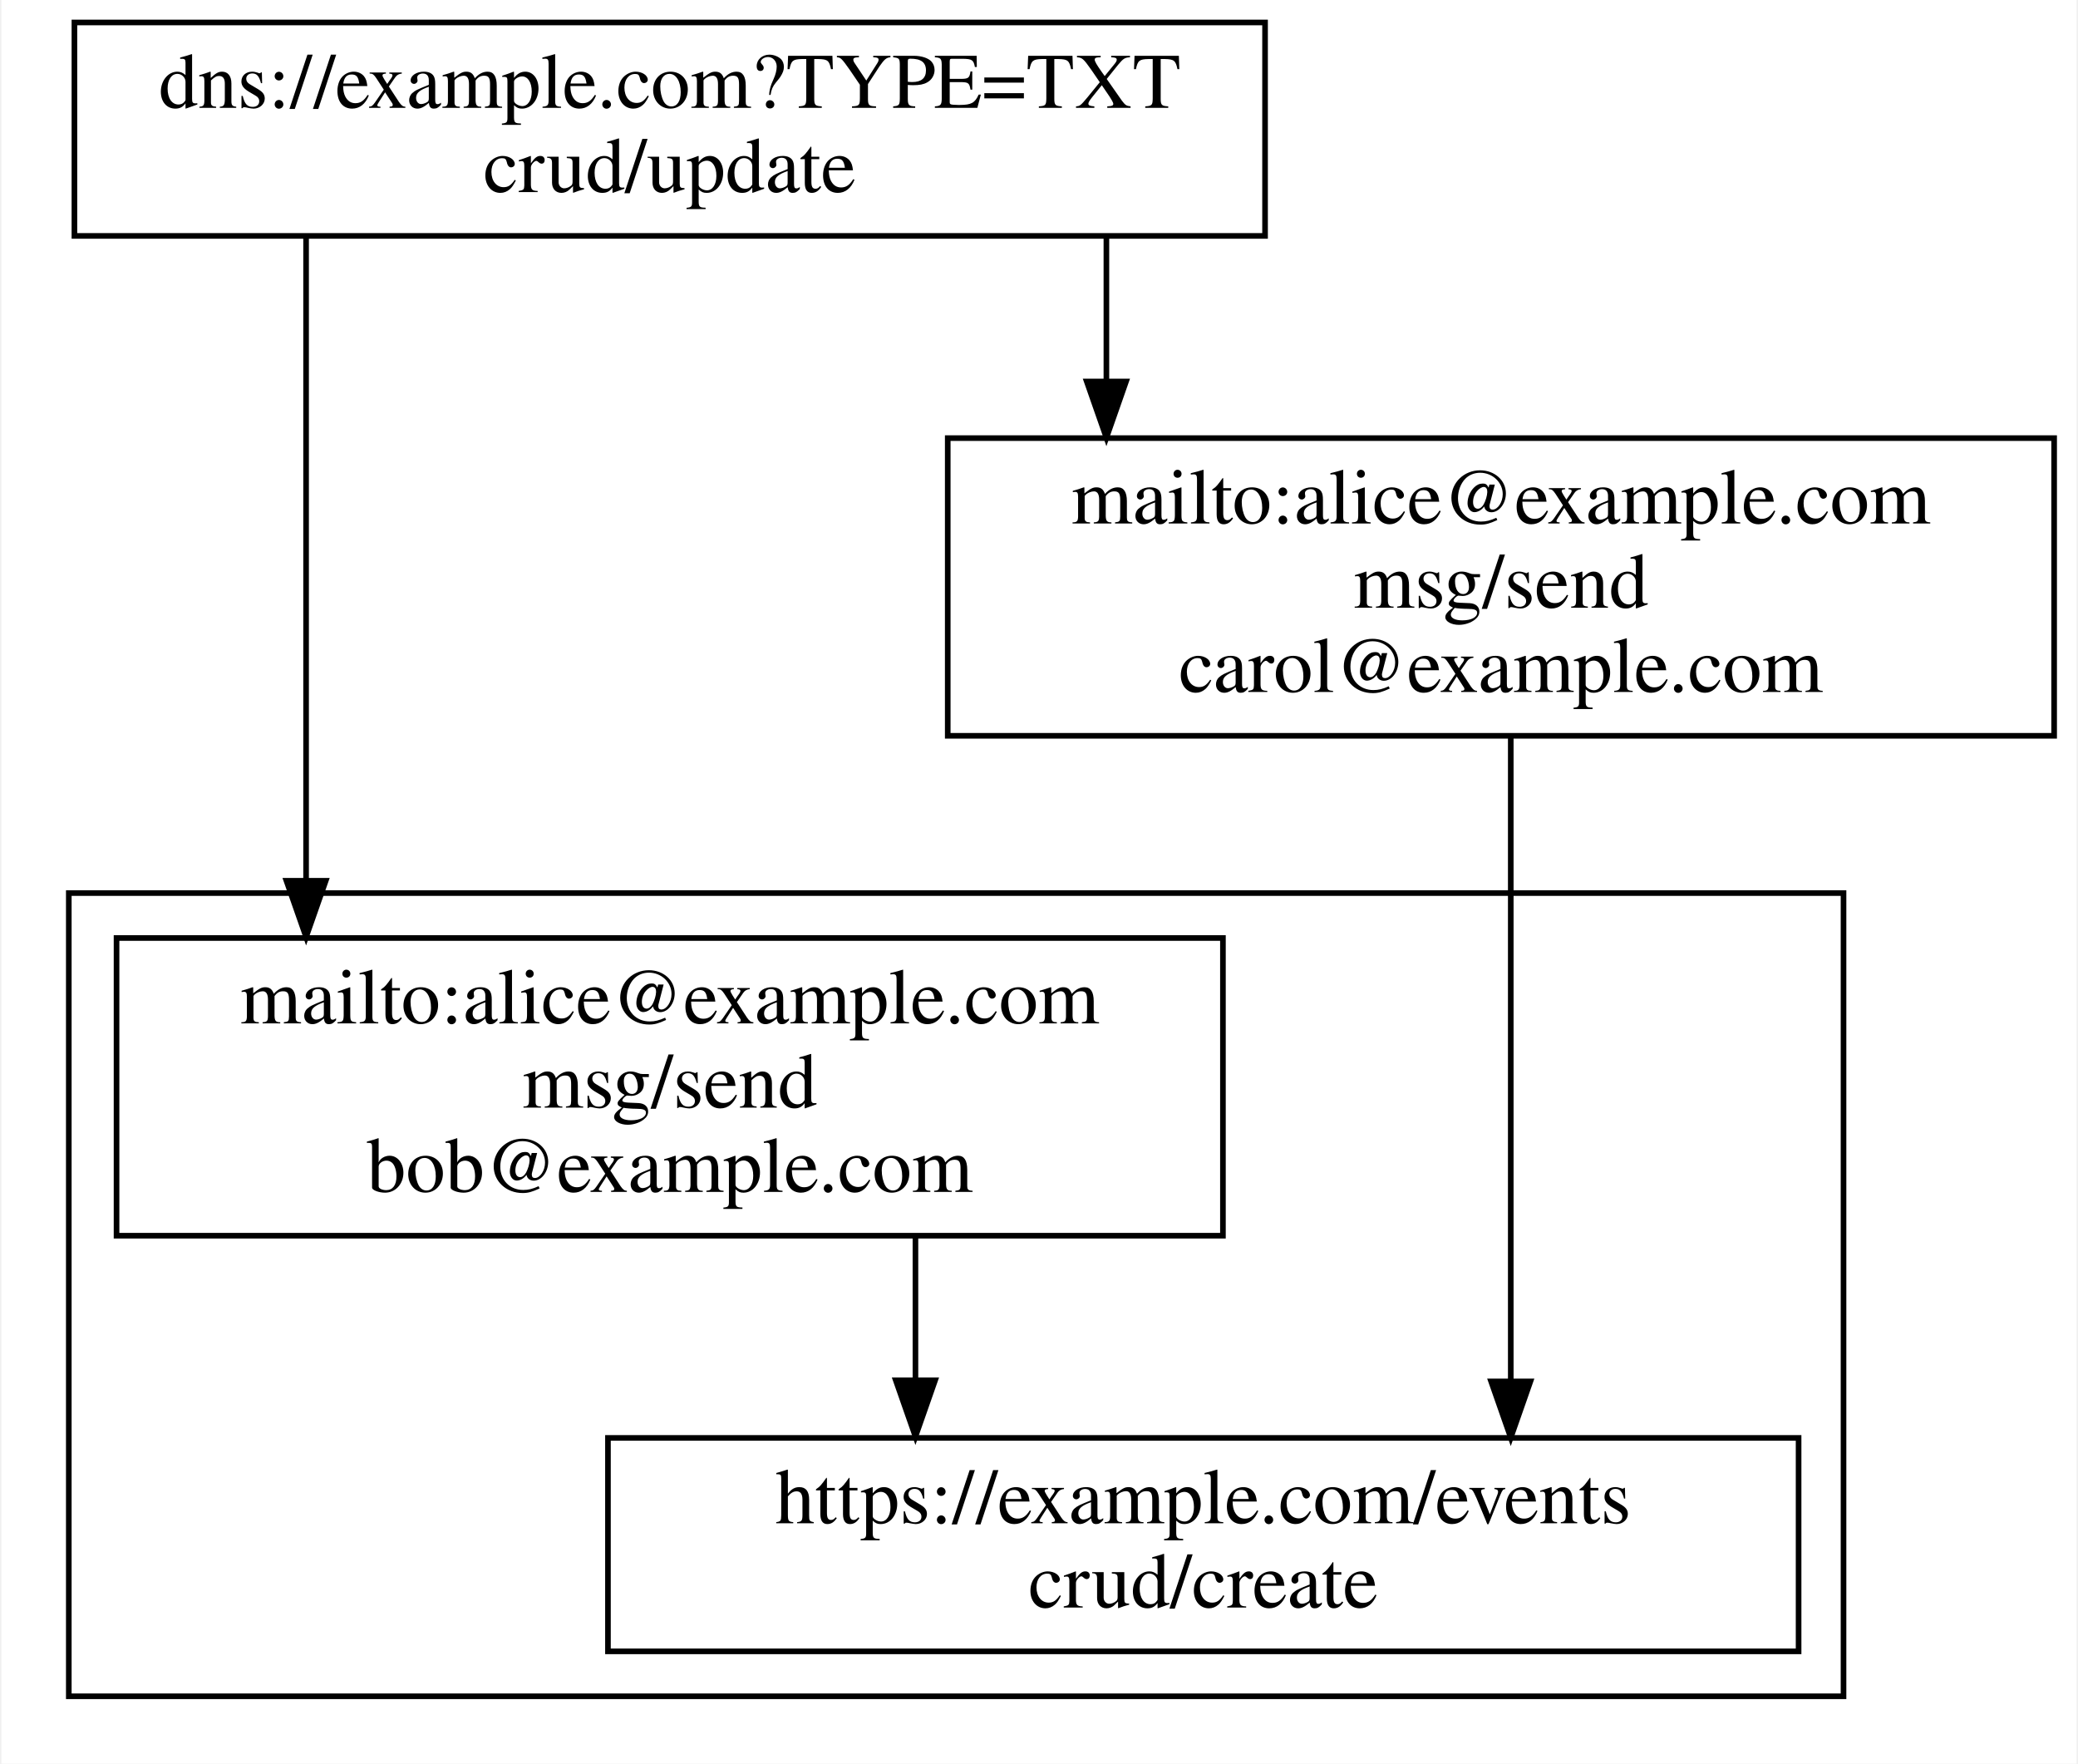
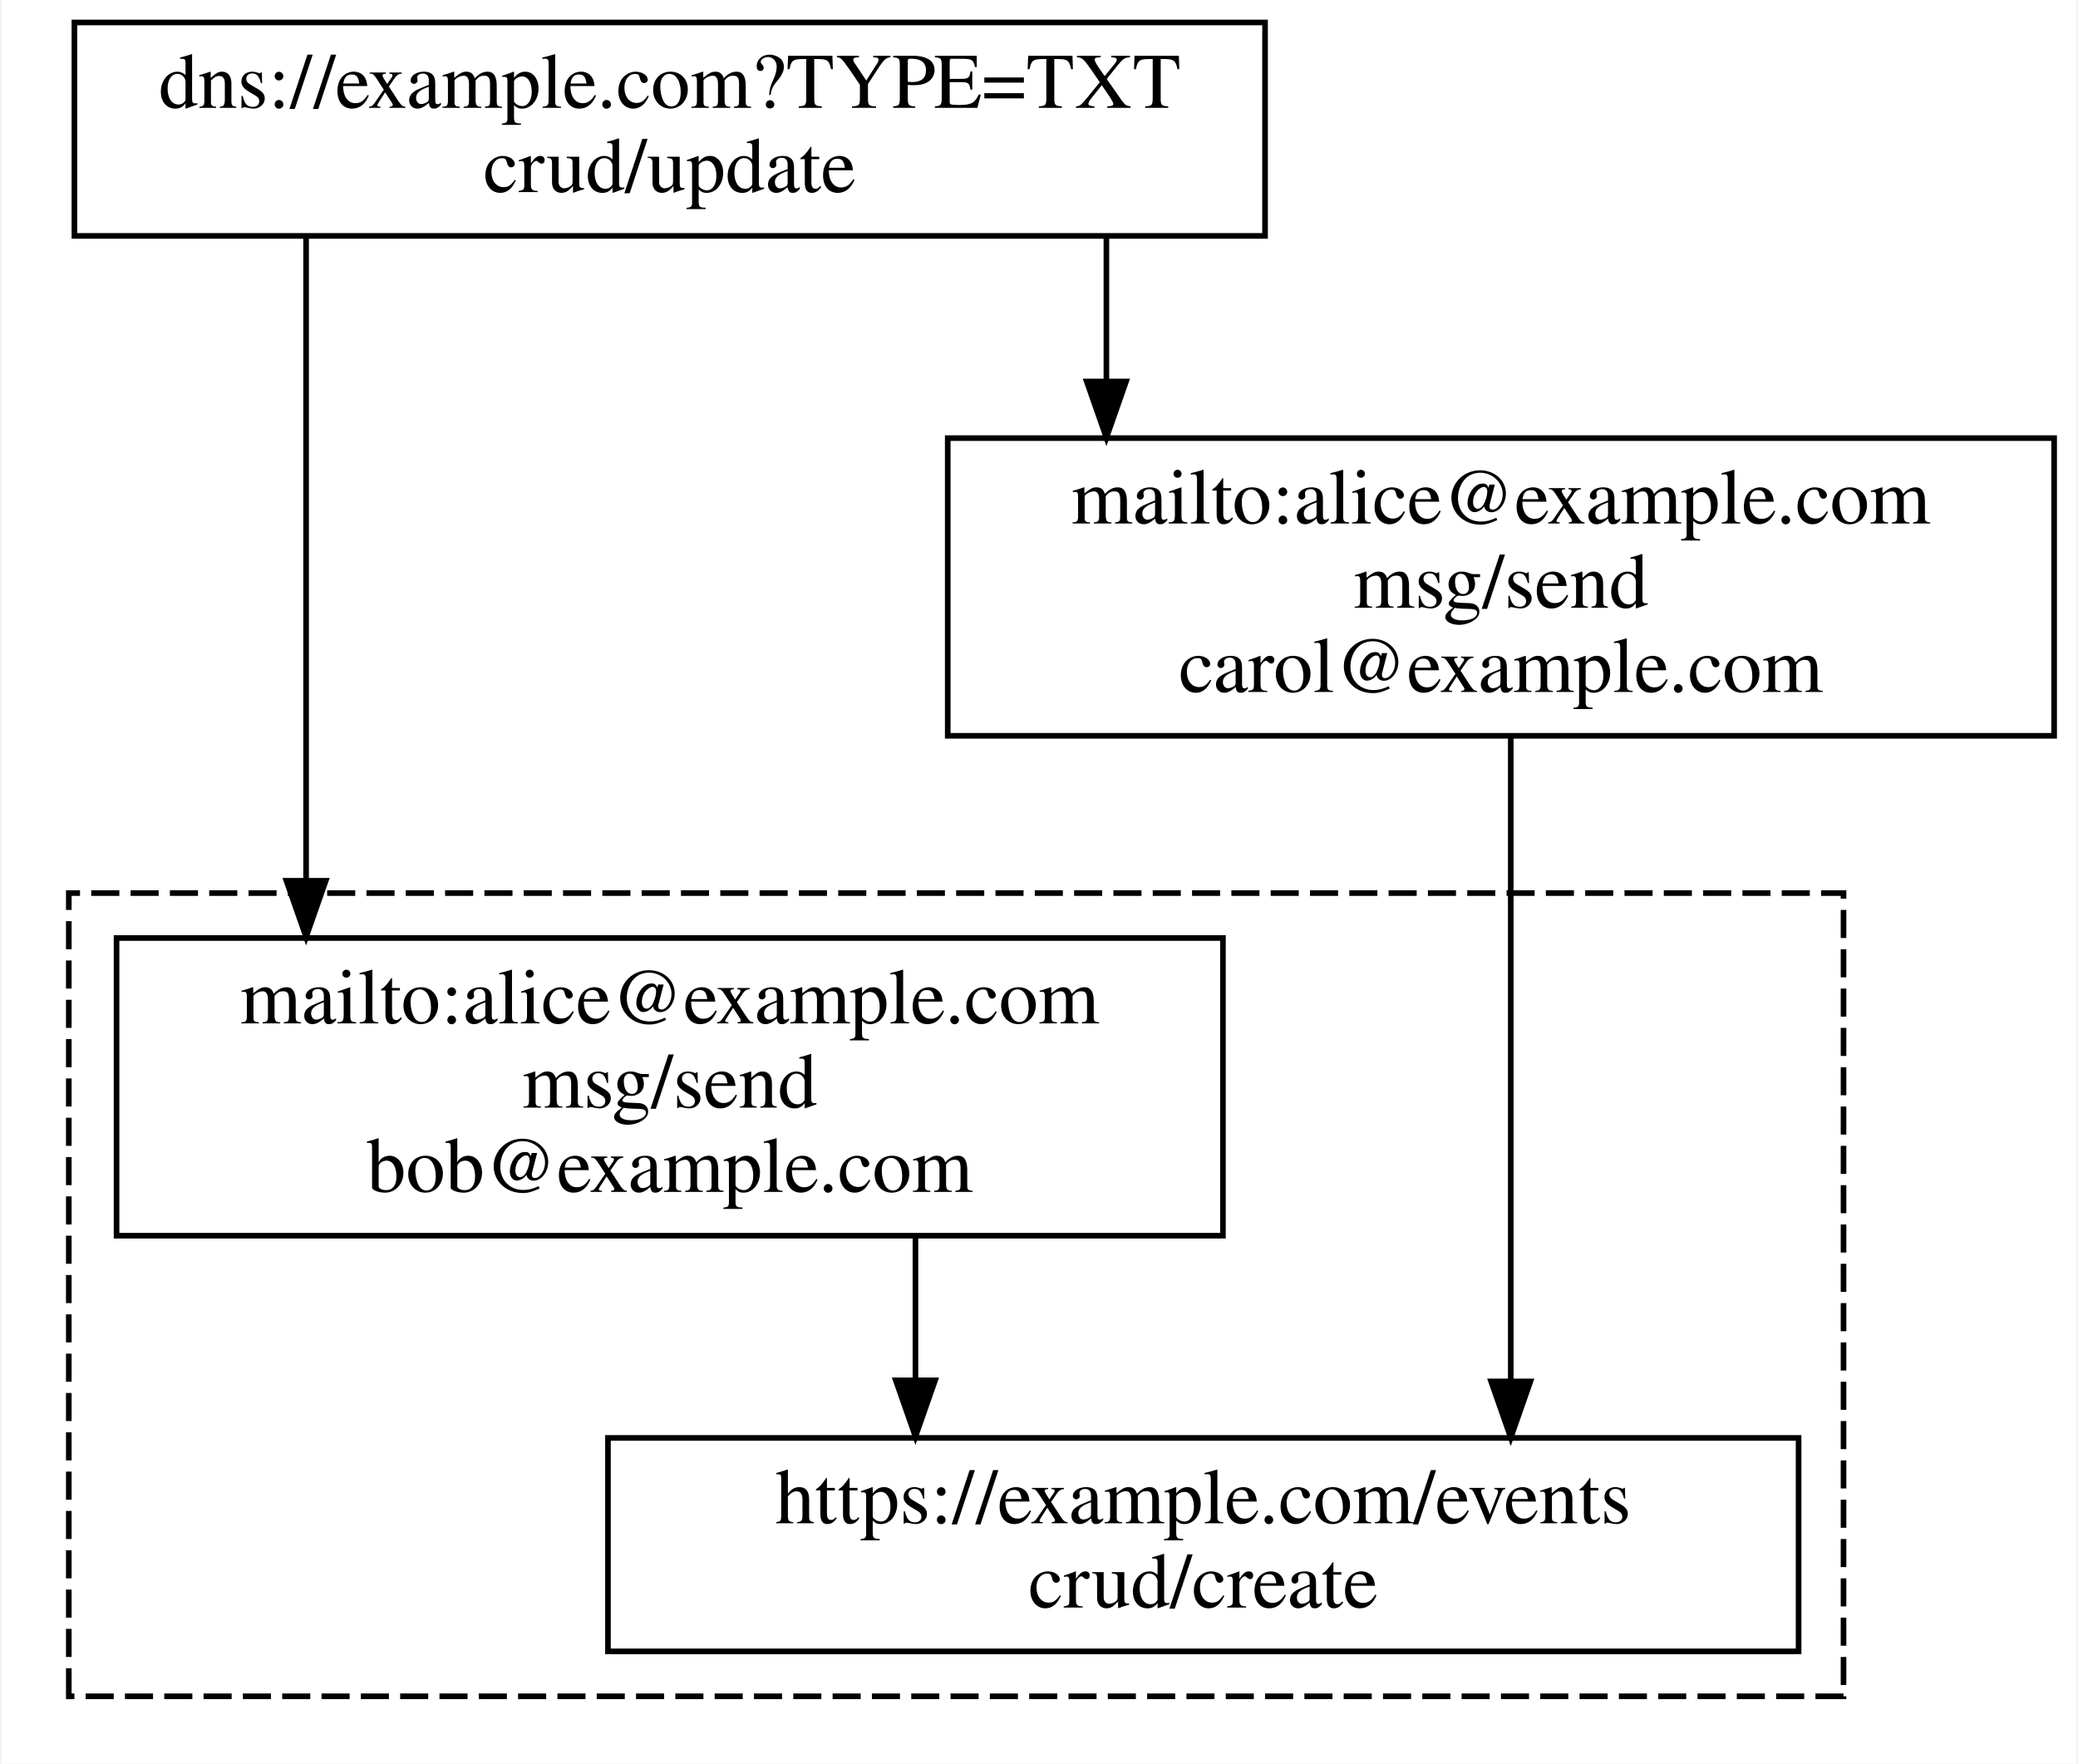
<svg xmlns="http://www.w3.org/2000/svg" width="370pt" height="314pt" viewBox="0.00 0.00 369.50 314.00">
  <g id="graph0" class="graph" transform="scale(1 1) rotate(0) translate(4 310)">
    <polygon fill="white" stroke="transparent" points="-4,4 -4,-310 365.5,-310 365.5,4 -4,4" />
    <g id="clust2" class="cluster">
-       <polygon fill="none" stroke="black" points="8,-8 8,-151 324,-151 324,-8 8,-8" />
+       <polygon fill="none" stroke="black" stroke-dasharray="5,2" points="8,-8 8,-151 324,-151 324,-8 8,-8" />
    </g>
    <g id="node1" class="node">
      <polygon fill="none" stroke="black" points="221,-306 9,-306 9,-268 221,-268 221,-306" />
      <text text-anchor="middle" x="115" y="-290.8" font-family="Times,serif" font-size="14.00">dns://example.com?TYPE=TXT</text>
      <text text-anchor="middle" x="115" y="-275.8" font-family="Times,serif" font-size="14.00">crud/update</text>
    </g>
    <g id="node2" class="node">
      <polygon fill="none" stroke="black" points="213.5,-143 16.5,-143 16.5,-90 213.5,-90 213.5,-143" />
      <text text-anchor="middle" x="115" y="-127.8" font-family="Times,serif" font-size="14.00">mailto:alice@example.com</text>
      <text text-anchor="middle" x="115" y="-112.8" font-family="Times,serif" font-size="14.00">msg/send</text>
      <text text-anchor="middle" x="115" y="-97.8" font-family="Times,serif" font-size="14.00">bob@example.com</text>
    </g>
    <g id="edge1" class="edge">
      <path fill="none" stroke="black" d="M50.25,-267.77C50.25,-267.77 50.25,-153.19 50.25,-153.19" />
      <polygon fill="black" stroke="black" points="53.75,-153.19 50.25,-143.19 46.75,-153.19 53.75,-153.19" />
    </g>
    <g id="node3" class="node">
      <polygon fill="none" stroke="black" points="361.5,-232 164.5,-232 164.5,-179 361.5,-179 361.5,-232" />
      <text text-anchor="middle" x="263" y="-216.8" font-family="Times,serif" font-size="14.00">mailto:alice@example.com</text>
      <text text-anchor="middle" x="263" y="-201.8" font-family="Times,serif" font-size="14.00">msg/send</text>
      <text text-anchor="middle" x="263" y="-186.8" font-family="Times,serif" font-size="14.00">carol@example.com</text>
    </g>
    <g id="edge2" class="edge">
      <path fill="none" stroke="black" d="M192.75,-267.69C192.75,-267.69 192.75,-242.08 192.75,-242.08" />
      <polygon fill="black" stroke="black" points="196.25,-242.08 192.75,-232.08 189.25,-242.08 196.25,-242.08" />
    </g>
    <g id="node4" class="node">
      <polygon fill="none" stroke="black" points="316,-54 104,-54 104,-16 316,-16 316,-54" />
      <text text-anchor="middle" x="210" y="-38.8" font-family="Times,serif" font-size="14.00">https://example.com/events</text>
      <text text-anchor="middle" x="210" y="-23.8" font-family="Times,serif" font-size="14.00">crud/create</text>
    </g>
    <g id="edge4" class="edge">
      <path fill="none" stroke="black" d="M158.75,-89.81C158.75,-89.81 158.75,-64.25 158.75,-64.25" />
      <polygon fill="black" stroke="black" points="162.25,-64.25 158.75,-54.25 155.25,-64.25 162.25,-64.25" />
    </g>
    <g id="edge3" class="edge">
      <path fill="none" stroke="black" d="M264.75,-178.86C264.75,-178.86 264.75,-64.06 264.75,-64.06" />
      <polygon fill="black" stroke="black" points="268.25,-64.06 264.75,-54.06 261.25,-64.06 268.25,-64.06" />
    </g>
  </g>
</svg>
